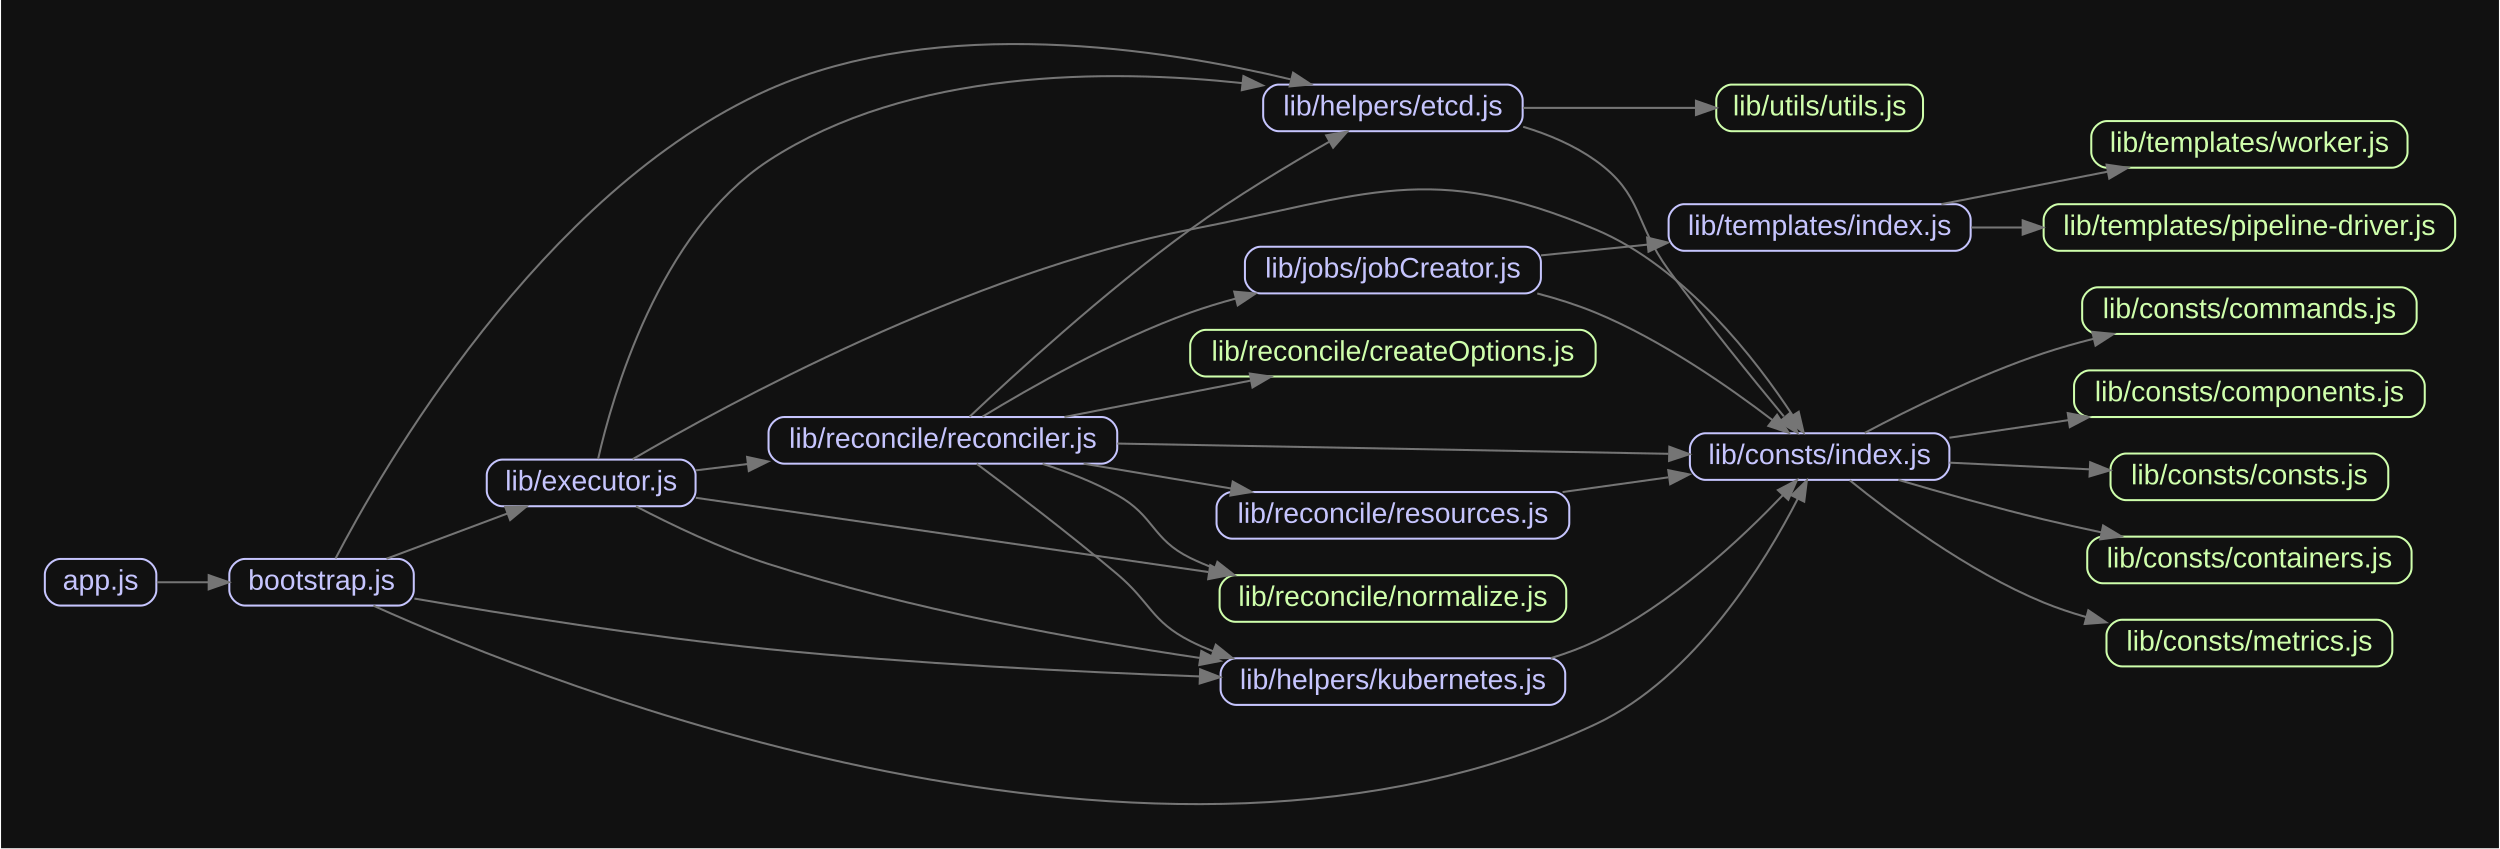
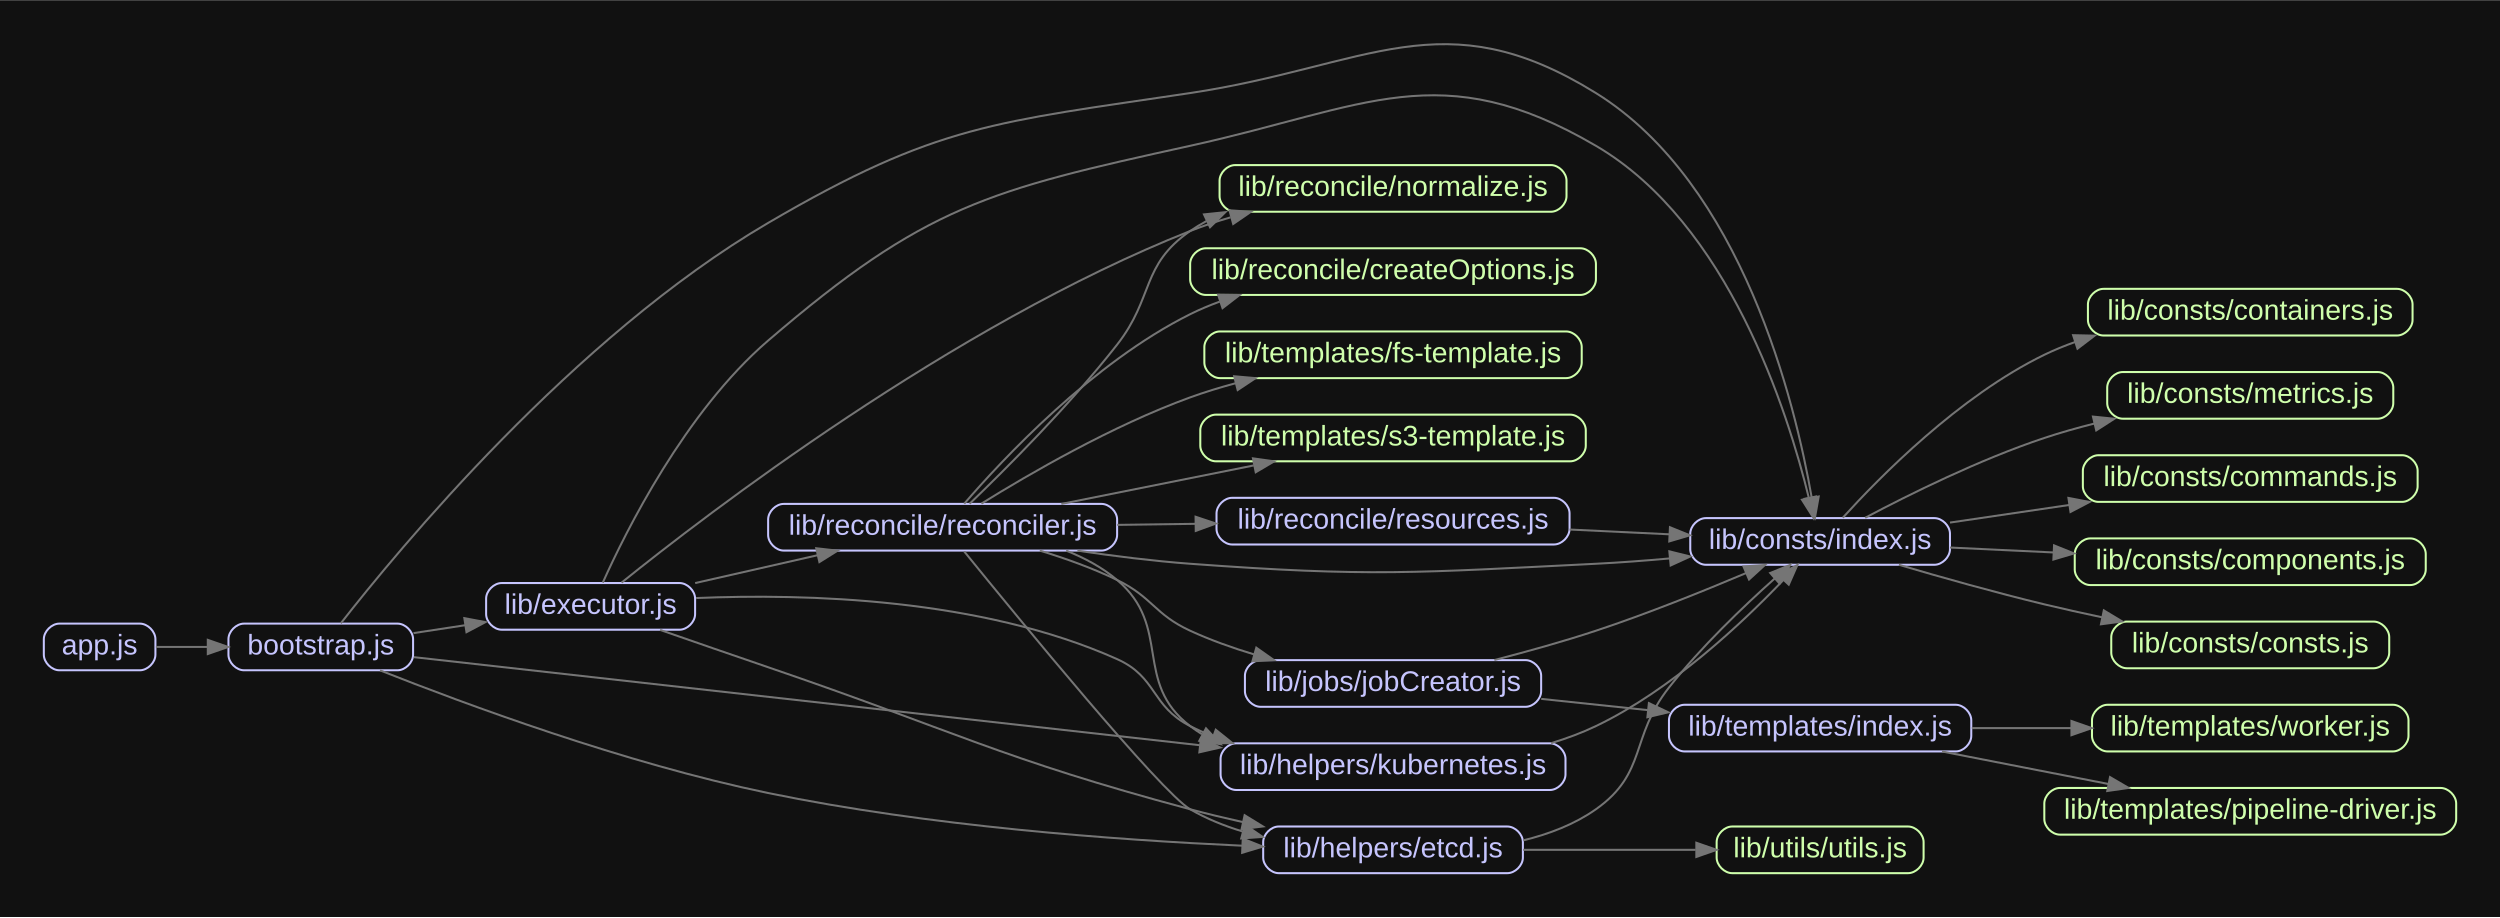
- <svg xmlns="http://www.w3.org/2000/svg" width="1232pt" height="418pt" viewBox="0.00 0.00 1232.20 418.42">
-   <g id="graph0" class="graph" transform="scale(1 1) rotate(0) translate(21.6 396.818)">
-     <polygon fill="#111111" stroke="none" points="-21.6,21.6 -21.6,-396.818 1210.6,-396.818 1210.6,21.6 -21.6,21.6" />
+ <svg xmlns="http://www.w3.org/2000/svg" width="1232pt" height="452pt" viewBox="0.00 0.00 1232.20 451.87">
+   <g id="graph0" class="graph" transform="scale(1 1) rotate(0) translate(21.6 430.266)">
+     <polygon fill="#111111" stroke="none" points="-21.6,21.6 -21.6,-430.266 1210.6,-430.266 1210.6,21.6 -21.6,21.6" />
    <g id="node1" class="node">
-       <path fill="none" stroke="#c6c5fe" d="M47.333,-121.095C47.333,-121.095 7.667,-121.095 7.667,-121.095 3.833,-121.095 0,-117.261 0,-113.428 0,-113.428 0,-105.761 0,-105.761 0,-101.928 3.833,-98.095 7.667,-98.095 7.667,-98.095 47.333,-98.095 47.333,-98.095 51.167,-98.095 55,-101.928 55,-105.761 55,-105.761 55,-113.428 55,-113.428 55,-117.261 51.167,-121.095 47.333,-121.095" />
-       <text text-anchor="middle" x="27.5" y="-105.895" font-family="Arial" font-size="14.00" fill="#c6c5fe">app.js</text>
+       <path fill="none" stroke="#c6c5fe" d="M47.333,-123C47.333,-123 7.667,-123 7.667,-123 3.833,-123 0,-119.167 0,-115.333 0,-115.333 0,-107.667 0,-107.667 0,-103.833 3.833,-100 7.667,-100 7.667,-100 47.333,-100 47.333,-100 51.167,-100 55,-103.833 55,-107.667 55,-107.667 55,-115.333 55,-115.333 55,-119.167 51.167,-123 47.333,-123" />
+       <text text-anchor="middle" x="27.5" y="-107.8" font-family="Arial" font-size="14.00" fill="#c6c5fe">app.js</text>
    </g>
    <g id="node2" class="node">
-       <path fill="none" stroke="#c6c5fe" d="M174.333,-121.095C174.333,-121.095 98.667,-121.095 98.667,-121.095 94.833,-121.095 91,-117.261 91,-113.428 91,-113.428 91,-105.761 91,-105.761 91,-101.928 94.833,-98.095 98.667,-98.095 98.667,-98.095 174.333,-98.095 174.333,-98.095 178.167,-98.095 182,-101.928 182,-105.761 182,-105.761 182,-113.428 182,-113.428 182,-117.261 178.167,-121.095 174.333,-121.095" />
-       <text text-anchor="middle" x="136.5" y="-105.895" font-family="Arial" font-size="14.00" fill="#c6c5fe">bootstrap.js</text>
+       <path fill="none" stroke="#c6c5fe" d="M174.333,-123C174.333,-123 98.667,-123 98.667,-123 94.833,-123 91,-119.167 91,-115.333 91,-115.333 91,-107.667 91,-107.667 91,-103.833 94.833,-100 98.667,-100 98.667,-100 174.333,-100 174.333,-100 178.167,-100 182,-103.833 182,-107.667 182,-107.667 182,-115.333 182,-115.333 182,-119.167 178.167,-123 174.333,-123" />
+       <text text-anchor="middle" x="136.5" y="-107.8" font-family="Arial" font-size="14.00" fill="#c6c5fe">bootstrap.js</text>
    </g>
    <g id="edge1" class="edge">
-       <path fill="none" stroke="#757575" d="M55.225,-109.595C63.05,-109.595 71.905,-109.595 80.805,-109.595" />
-       <polygon fill="#757575" stroke="#757575" points="80.819,-113.095 90.819,-109.595 80.819,-106.095 80.819,-113.095" />
+       <path fill="none" stroke="#757575" d="M55.225,-111.5C63.05,-111.5 71.905,-111.5 80.805,-111.5" />
+       <polygon fill="#757575" stroke="#757575" points="80.819,-115 90.819,-111.5 80.819,-108 80.819,-115" />
    </g>
    <g id="node3" class="node">
-       <path fill="none" stroke="#c6c5fe" d="M931.833,-183.095C931.833,-183.095 819.167,-183.095 819.167,-183.095 815.333,-183.095 811.5,-179.261 811.5,-175.428 811.5,-175.428 811.5,-167.761 811.5,-167.761 811.5,-163.928 815.333,-160.095 819.167,-160.095 819.167,-160.095 931.833,-160.095 931.833,-160.095 935.667,-160.095 939.5,-163.928 939.5,-167.761 939.5,-167.761 939.5,-175.428 939.5,-175.428 939.5,-179.261 935.667,-183.095 931.833,-183.095" />
-       <text text-anchor="middle" x="875.5" y="-167.895" font-family="Arial" font-size="14.00" fill="#c6c5fe">lib/consts/index.js</text>
+       <path fill="none" stroke="#c6c5fe" d="M931.833,-175C931.833,-175 819.167,-175 819.167,-175 815.333,-175 811.5,-171.167 811.5,-167.333 811.5,-167.333 811.5,-159.667 811.5,-159.667 811.5,-155.833 815.333,-152 819.167,-152 819.167,-152 931.833,-152 931.833,-152 935.667,-152 939.5,-155.833 939.5,-159.667 939.5,-159.667 939.5,-167.333 939.5,-167.333 939.5,-171.167 935.667,-175 931.833,-175" />
+       <text text-anchor="middle" x="875.5" y="-159.8" font-family="Arial" font-size="14.00" fill="#c6c5fe">lib/consts/index.js</text>
    </g>
    <g id="edge2" class="edge">
-       <path fill="none" stroke="#757575" d="M162.063,-98.039C249.223,-58.799 549.95,61.423 765,-39.595 814.123,-62.67 848.805,-119.803 864.708,-150.798" />
-       <polygon fill="#757575" stroke="#757575" points="861.627,-152.463 869.206,-159.866 867.898,-149.352 861.627,-152.463" />
+       <path fill="none" stroke="#757575" d="M146.386,-123.153C173.79,-158.296 260.962,-264.268 357,-320.5 440.467,-369.371 469.354,-370.118 565,-384.5 652.901,-397.717 689.471,-431.369 765,-384.5 837.25,-339.666 863.299,-231.408 871.349,-185.101" />
+       <polygon fill="#757575" stroke="#757575" points="874.805,-185.654 872.953,-175.222 867.896,-184.532 874.805,-185.654" />
    </g>
    <g id="node4" class="node">
-       <path fill="none" stroke="#c6c5fe" d="M313.333,-170.095C313.333,-170.095 225.667,-170.095 225.667,-170.095 221.833,-170.095 218,-166.261 218,-162.428 218,-162.428 218,-154.761 218,-154.761 218,-150.928 221.833,-147.095 225.667,-147.095 225.667,-147.095 313.333,-147.095 313.333,-147.095 317.167,-147.095 321,-150.928 321,-154.761 321,-154.761 321,-162.428 321,-162.428 321,-166.261 317.167,-170.095 313.333,-170.095" />
-       <text text-anchor="middle" x="269.5" y="-154.895" font-family="Arial" font-size="14.00" fill="#c6c5fe">lib/executor.js</text>
+       <path fill="none" stroke="#c6c5fe" d="M313.333,-143C313.333,-143 225.667,-143 225.667,-143 221.833,-143 218,-139.167 218,-135.333 218,-135.333 218,-127.667 218,-127.667 218,-123.833 221.833,-120 225.667,-120 225.667,-120 313.333,-120 313.333,-120 317.167,-120 321,-123.833 321,-127.667 321,-127.667 321,-135.333 321,-135.333 321,-139.167 317.167,-143 313.333,-143" />
+       <text text-anchor="middle" x="269.5" y="-127.8" font-family="Arial" font-size="14.00" fill="#c6c5fe">lib/executor.js</text>
    </g>
    <g id="edge3" class="edge">
-       <path fill="none" stroke="#757575" d="M168.545,-121.207C186.409,-127.889 209.054,-136.359 228.271,-143.547" />
-       <polygon fill="#757575" stroke="#757575" points="227.085,-146.841 237.678,-147.066 229.538,-140.284 227.085,-146.841" />
+       <path fill="none" stroke="#757575" d="M182.216,-118.327C190.421,-119.579 199.11,-120.906 207.692,-122.216" />
+       <polygon fill="#757575" stroke="#757575" points="207.267,-125.692 217.681,-123.741 208.323,-118.772 207.267,-125.692" />
    </g>
    <g id="node5" class="node">
-       <path fill="none" stroke="#c6c5fe" d="M721.333,-355.095C721.333,-355.095 608.667,-355.095 608.667,-355.095 604.833,-355.095 601,-351.261 601,-347.428 601,-347.428 601,-339.761 601,-339.761 601,-335.928 604.833,-332.095 608.667,-332.095 608.667,-332.095 721.333,-332.095 721.333,-332.095 725.167,-332.095 729,-335.928 729,-339.761 729,-339.761 729,-347.428 729,-347.428 729,-351.261 725.167,-355.095 721.333,-355.095" />
-       <text text-anchor="middle" x="665" y="-339.895" font-family="Arial" font-size="14.00" fill="#c6c5fe">lib/helpers/etcd.js</text>
+       <path fill="none" stroke="#c6c5fe" d="M721.333,-23C721.333,-23 608.667,-23 608.667,-23 604.833,-23 601,-19.167 601,-15.333 601,-15.333 601,-7.667 601,-7.667 601,-3.833 604.833,-0 608.667,-0 608.667,-0 721.333,-0 721.333,-0 725.167,-0 729,-3.833 729,-7.667 729,-7.667 729,-15.333 729,-15.333 729,-19.167 725.167,-23 721.333,-23" />
+       <text text-anchor="middle" x="665" y="-7.8" font-family="Arial" font-size="14.00" fill="#c6c5fe">lib/helpers/etcd.js</text>
    </g>
    <g id="edge4" class="edge">
-       <path fill="none" stroke="#757575" d="M143.381,-121.308C164.934,-162.733 244.26,-302.507 357,-352.595 441.241,-390.021 551.706,-372.795 614.562,-357.663" />
-       <polygon fill="#757575" stroke="#757575" points="615.744,-360.975 624.604,-355.165 614.055,-354.182 615.744,-360.975" />
+       <path fill="none" stroke="#757575" d="M165.702,-99.96C206.952,-83.613 286.503,-54.081 357,-39.5 435.814,-23.199 527.967,-16.387 590.593,-13.541" />
+       <polygon fill="#757575" stroke="#757575" points="590.931,-17.03 600.771,-13.102 590.629,-10.037 590.931,-17.03" />
    </g>
    <g id="node6" class="node">
-       <path fill="none" stroke="#c6c5fe" d="M742.333,-72.095C742.333,-72.095 587.667,-72.095 587.667,-72.095 583.833,-72.095 580,-68.261 580,-64.428 580,-64.428 580,-56.761 580,-56.761 580,-52.928 583.833,-49.095 587.667,-49.095 587.667,-49.095 742.333,-49.095 742.333,-49.095 746.167,-49.095 750,-52.928 750,-56.761 750,-56.761 750,-64.428 750,-64.428 750,-68.261 746.167,-72.095 742.333,-72.095" />
-       <text text-anchor="middle" x="665" y="-56.895" font-family="Arial" font-size="14.00" fill="#c6c5fe">lib/helpers/kubernetes.js</text>
+       <path fill="none" stroke="#c6c5fe" d="M742.333,-64C742.333,-64 587.667,-64 587.667,-64 583.833,-64 580,-60.167 580,-56.333 580,-56.333 580,-48.667 580,-48.667 580,-44.833 583.833,-41 587.667,-41 587.667,-41 742.333,-41 742.333,-41 746.167,-41 750,-44.833 750,-48.667 750,-48.667 750,-56.333 750,-56.333 750,-60.167 746.167,-64 742.333,-64" />
+       <text text-anchor="middle" x="665" y="-48.8" font-family="Arial" font-size="14.00" fill="#c6c5fe">lib/helpers/kubernetes.js</text>
    </g>
    <g id="edge5" class="edge">
-       <path fill="none" stroke="#757575" d="M182.32,-101.551C226.568,-93.92 296.23,-82.732 357,-76.595 428.029,-69.422 508.646,-65.376 569.441,-63.149" />
-       <polygon fill="#757575" stroke="#757575" points="569.918,-66.634 579.787,-62.78 569.669,-59.638 569.918,-66.634" />
+       <path fill="none" stroke="#757575" d="M182.389,-106.47C267.842,-96.894 455.529,-75.861 569.73,-63.064" />
+       <polygon fill="#757575" stroke="#757575" points="570.317,-66.52 579.865,-61.928 569.537,-59.564 570.317,-66.52" />
    </g>
    <g id="node7" class="node">
-       <path fill="none" stroke="#cfffac" d="M1162.33,-255.095C1162.33,-255.095 1012.67,-255.095 1012.67,-255.095 1008.83,-255.095 1005,-251.261 1005,-247.428 1005,-247.428 1005,-239.761 1005,-239.761 1005,-235.928 1008.83,-232.095 1012.67,-232.095 1012.67,-232.095 1162.33,-232.095 1162.33,-232.095 1166.17,-232.095 1170,-235.928 1170,-239.761 1170,-239.761 1170,-247.428 1170,-247.428 1170,-251.261 1166.17,-255.095 1162.33,-255.095" />
-       <text text-anchor="middle" x="1087.5" y="-239.895" font-family="Arial" font-size="14.00" fill="#cfffac">lib/consts/commands.js</text>
+       <path fill="none" stroke="#cfffac" d="M1162.33,-206C1162.33,-206 1012.67,-206 1012.67,-206 1008.83,-206 1005,-202.167 1005,-198.333 1005,-198.333 1005,-190.667 1005,-190.667 1005,-186.833 1008.83,-183 1012.67,-183 1012.67,-183 1162.33,-183 1162.33,-183 1166.17,-183 1170,-186.833 1170,-190.667 1170,-190.667 1170,-198.333 1170,-198.333 1170,-202.167 1166.17,-206 1162.33,-206" />
+       <text text-anchor="middle" x="1087.5" y="-190.8" font-family="Arial" font-size="14.00" fill="#cfffac">lib/consts/commands.js</text>
    </g>
    <g id="edge6" class="edge">
-       <path fill="none" stroke="#757575" d="M897.714,-183.266C919.346,-194.734 954.159,-212.01 986,-222.595 993.902,-225.222 1002.27,-227.589 1010.66,-229.705" />
-       <polygon fill="#757575" stroke="#757575" points="1009.97,-233.137 1020.51,-232.072 1011.6,-226.331 1009.97,-233.137" />
+       <path fill="none" stroke="#757575" d="M939.507,-172.801C958.007,-175.532 978.59,-178.57 998.354,-181.488" />
+       <polygon fill="#757575" stroke="#757575" points="997.883,-184.956 1008.29,-182.954 998.906,-178.031 997.883,-184.956" />
    </g>
    <g id="node8" class="node">
-       <path fill="none" stroke="#cfffac" d="M1166.33,-214.095C1166.33,-214.095 1008.67,-214.095 1008.67,-214.095 1004.83,-214.095 1001,-210.261 1001,-206.428 1001,-206.428 1001,-198.761 1001,-198.761 1001,-194.928 1004.83,-191.095 1008.67,-191.095 1008.67,-191.095 1166.33,-191.095 1166.33,-191.095 1170.17,-191.095 1174,-194.928 1174,-198.761 1174,-198.761 1174,-206.428 1174,-206.428 1174,-210.261 1170.17,-214.095 1166.33,-214.095" />
-       <text text-anchor="middle" x="1087.5" y="-198.895" font-family="Arial" font-size="14.00" fill="#cfffac">lib/consts/components.js</text>
+       <path fill="none" stroke="#cfffac" d="M1166.33,-165C1166.33,-165 1008.67,-165 1008.67,-165 1004.83,-165 1001,-161.167 1001,-157.333 1001,-157.333 1001,-149.667 1001,-149.667 1001,-145.833 1004.83,-142 1008.67,-142 1008.67,-142 1166.33,-142 1166.33,-142 1170.17,-142 1174,-145.833 1174,-149.667 1174,-149.667 1174,-157.333 1174,-157.333 1174,-161.167 1170.17,-165 1166.33,-165" />
+       <text text-anchor="middle" x="1087.5" y="-149.8" font-family="Arial" font-size="14.00" fill="#cfffac">lib/consts/components.js</text>
    </g>
    <g id="edge7" class="edge">
-       <path fill="none" stroke="#757575" d="M939.507,-180.896C958.007,-183.627 978.59,-186.665 998.354,-189.583" />
-       <polygon fill="#757575" stroke="#757575" points="997.883,-193.051 1008.29,-191.049 998.906,-186.126 997.883,-193.051" />
+       <path fill="none" stroke="#757575" d="M939.507,-160.5C955.565,-159.735 973.192,-158.896 990.49,-158.072" />
+       <polygon fill="#757575" stroke="#757575" points="990.801,-161.561 1000.62,-157.589 990.468,-154.569 990.801,-161.561" />
    </g>
    <g id="node9" class="node">
-       <path fill="none" stroke="#cfffac" d="M1148.33,-173.095C1148.33,-173.095 1026.67,-173.095 1026.67,-173.095 1022.83,-173.095 1019,-169.261 1019,-165.428 1019,-165.428 1019,-157.761 1019,-157.761 1019,-153.928 1022.83,-150.095 1026.67,-150.095 1026.67,-150.095 1148.33,-150.095 1148.33,-150.095 1152.17,-150.095 1156,-153.928 1156,-157.761 1156,-157.761 1156,-165.428 1156,-165.428 1156,-169.261 1152.17,-173.095 1148.33,-173.095" />
-       <text text-anchor="middle" x="1087.5" y="-157.895" font-family="Arial" font-size="14.00" fill="#cfffac">lib/consts/consts.js</text>
+       <path fill="none" stroke="#cfffac" d="M1148.33,-124C1148.33,-124 1026.67,-124 1026.67,-124 1022.83,-124 1019,-120.167 1019,-116.333 1019,-116.333 1019,-108.667 1019,-108.667 1019,-104.833 1022.83,-101 1026.67,-101 1026.67,-101 1148.33,-101 1148.33,-101 1152.17,-101 1156,-104.833 1156,-108.667 1156,-108.667 1156,-116.333 1156,-116.333 1156,-120.167 1152.17,-124 1148.33,-124" />
+       <text text-anchor="middle" x="1087.5" y="-108.8" font-family="Arial" font-size="14.00" fill="#cfffac">lib/consts/consts.js</text>
    </g>
    <g id="edge8" class="edge">
-       <path fill="none" stroke="#757575" d="M939.507,-168.594C961.292,-167.557 985.964,-166.382 1008.79,-165.295" />
-       <polygon fill="#757575" stroke="#757575" points="1008.96,-168.791 1018.78,-164.819 1008.63,-161.799 1008.96,-168.791" />
+       <path fill="none" stroke="#757575" d="M914.312,-151.995C935.319,-145.805 961.989,-138.278 986,-132.5 995.179,-130.291 1004.87,-128.139 1014.47,-126.114" />
+       <polygon fill="#757575" stroke="#757575" points="1015.33,-129.51 1024.41,-124.054 1013.91,-122.656 1015.33,-129.51" />
    </g>
    <g id="node10" class="node">
-       <path fill="none" stroke="#cfffac" d="M1159.83,-132.095C1159.83,-132.095 1015.17,-132.095 1015.17,-132.095 1011.33,-132.095 1007.5,-128.261 1007.5,-124.428 1007.5,-124.428 1007.5,-116.761 1007.5,-116.761 1007.5,-112.928 1011.33,-109.095 1015.17,-109.095 1015.17,-109.095 1159.83,-109.095 1159.83,-109.095 1163.67,-109.095 1167.5,-112.928 1167.5,-116.761 1167.5,-116.761 1167.5,-124.428 1167.5,-124.428 1167.5,-128.261 1163.67,-132.095 1159.83,-132.095" />
-       <text text-anchor="middle" x="1087.5" y="-116.895" font-family="Arial" font-size="14.00" fill="#cfffac">lib/consts/containers.js</text>
+       <path fill="none" stroke="#cfffac" d="M1159.83,-288C1159.83,-288 1015.17,-288 1015.17,-288 1011.33,-288 1007.5,-284.167 1007.5,-280.333 1007.5,-280.333 1007.5,-272.667 1007.5,-272.667 1007.5,-268.833 1011.33,-265 1015.17,-265 1015.17,-265 1159.83,-265 1159.83,-265 1163.67,-265 1167.5,-268.833 1167.5,-272.667 1167.5,-272.667 1167.5,-280.333 1167.5,-280.333 1167.5,-284.167 1163.67,-288 1159.83,-288" />
+       <text text-anchor="middle" x="1087.5" y="-272.8" font-family="Arial" font-size="14.00" fill="#cfffac">lib/consts/containers.js</text>
    </g>
    <g id="edge9" class="edge">
-       <path fill="none" stroke="#757575" d="M914.312,-160.089C935.319,-153.9 961.989,-146.373 986,-140.595 995.179,-138.386 1004.87,-136.233 1014.47,-134.209" />
-       <polygon fill="#757575" stroke="#757575" points="1015.33,-137.605 1024.41,-132.148 1013.91,-130.751 1015.33,-137.605" />
+       <path fill="none" stroke="#757575" d="M886.687,-175.206C904.642,-195.044 944.016,-235.096 986,-255.5 990.86,-257.862 995.977,-259.959 1001.22,-261.82" />
+       <polygon fill="#757575" stroke="#757575" points="1000.19,-265.163 1010.78,-264.923 1002.35,-258.506 1000.19,-265.163" />
    </g>
    <g id="node11" class="node">
-       <path fill="none" stroke="#cfffac" d="M1150.33,-91.095C1150.33,-91.095 1024.67,-91.095 1024.67,-91.095 1020.83,-91.095 1017,-87.261 1017,-83.428 1017,-83.428 1017,-75.761 1017,-75.761 1017,-71.928 1020.83,-68.095 1024.67,-68.095 1024.67,-68.095 1150.33,-68.095 1150.33,-68.095 1154.17,-68.095 1158,-71.928 1158,-75.761 1158,-75.761 1158,-83.428 1158,-83.428 1158,-87.261 1154.17,-91.095 1150.33,-91.095" />
-       <text text-anchor="middle" x="1087.5" y="-75.895" font-family="Arial" font-size="14.00" fill="#cfffac">lib/consts/metrics.js</text>
+       <path fill="none" stroke="#cfffac" d="M1150.33,-247C1150.33,-247 1024.67,-247 1024.67,-247 1020.83,-247 1017,-243.167 1017,-239.333 1017,-239.333 1017,-231.667 1017,-231.667 1017,-227.833 1020.83,-224 1024.67,-224 1024.67,-224 1150.33,-224 1150.33,-224 1154.17,-224 1158,-227.833 1158,-231.667 1158,-231.667 1158,-239.333 1158,-239.333 1158,-243.167 1154.17,-247 1150.33,-247" />
+       <text text-anchor="middle" x="1087.5" y="-231.8" font-family="Arial" font-size="14.00" fill="#cfffac">lib/consts/metrics.js</text>
    </g>
    <g id="edge10" class="edge">
-       <path fill="none" stroke="#757575" d="M890.366,-159.894C910.227,-143.765 948.528,-114.956 986,-99.595 992.677,-96.858 999.761,-94.486 1006.96,-92.432" />
-       <polygon fill="#757575" stroke="#757575" points="1008.04,-95.767 1016.81,-89.825 1006.24,-89 1008.04,-95.767" />
+       <path fill="none" stroke="#757575" d="M897.714,-175.171C919.346,-186.64 954.159,-203.915 986,-214.5 993.902,-217.127 1002.27,-219.494 1010.66,-221.61" />
+       <polygon fill="#757575" stroke="#757575" points="1009.97,-225.042 1020.51,-223.978 1011.6,-218.236 1009.97,-225.042" />
    </g>
    <g id="edge11" class="edge">
-       <path fill="none" stroke="#757575" d="M289.921,-170.276C335.767,-197.063 455.135,-262.248 565,-283.595 652.257,-300.549 683.071,-318.074 765,-283.595 809.169,-265.007 844.416,-218.938 862.094,-192.03" />
-       <polygon fill="#757575" stroke="#757575" points="865.179,-193.703 867.6,-183.388 859.275,-189.941 865.179,-193.703" />
+       <path fill="none" stroke="#757575" d="M275.506,-143.211C286.709,-168.2 316.07,-227.333 357,-262.5 434.226,-328.852 465.555,-336.658 565,-358.5 651.819,-377.569 688.287,-403.403 765,-358.5 830.349,-320.249 859.68,-227.109 869.945,-184.909" />
+       <polygon fill="#757575" stroke="#757575" points="873.366,-185.647 872.203,-175.116 866.545,-184.074 873.366,-185.647" />
    </g>
    <g id="edge12" class="edge">
-       <path fill="none" stroke="#757575" d="M272.907,-170.371C279.817,-200.812 302.799,-282.199 357,-317.595 426.435,-362.94 524.37,-362.897 590.816,-355.81" />
-       <polygon fill="#757575" stroke="#757575" points="591.255,-359.283 600.792,-354.669 590.459,-352.329 591.255,-359.283" />
+       <path fill="none" stroke="#757575" d="M303.747,-119.889C319.822,-114.296 339.402,-107.513 357,-101.5 449.3,-69.964 470.789,-56.763 565,-31.5 573.368,-29.256 582.193,-27.134 590.987,-25.169" />
+       <polygon fill="#757575" stroke="#757575" points="591.849,-28.564 600.878,-23.02 590.362,-21.723 591.849,-28.564" />
    </g>
    <g id="edge13" class="edge">
-       <path fill="none" stroke="#757575" d="M291.593,-147.05C308.754,-138.101 333.837,-126.013 357,-118.595 426.729,-96.264 508.28,-81.357 569.798,-72.253" />
-       <polygon fill="#757575" stroke="#757575" points="570.488,-75.689 579.88,-70.786 569.481,-68.762 570.488,-75.689" />
+       <path fill="none" stroke="#757575" d="M321.493,-135.598C375.45,-137.876 461.902,-135.552 529,-105.5 548.809,-96.628 545.655,-82.342 565,-72.5 568.59,-70.674 572.332,-69.014 576.171,-67.506" />
+       <polygon fill="#757575" stroke="#757575" points="577.626,-70.704 585.88,-64.061 575.285,-64.106 577.626,-70.704" />
    </g>
    <g id="node12" class="node">
-       <path fill="none" stroke="#cfffac" d="M742.833,-113.095C742.833,-113.095 587.167,-113.095 587.167,-113.095 583.333,-113.095 579.5,-109.261 579.5,-105.428 579.5,-105.428 579.5,-97.761 579.5,-97.761 579.5,-93.928 583.333,-90.095 587.167,-90.095 587.167,-90.095 742.833,-90.095 742.833,-90.095 746.667,-90.095 750.5,-93.928 750.5,-97.761 750.5,-97.761 750.5,-105.428 750.5,-105.428 750.5,-109.261 746.667,-113.095 742.833,-113.095" />
-       <text text-anchor="middle" x="665" y="-97.895" font-family="Arial" font-size="14.00" fill="#cfffac">lib/reconcile/normalize.js</text>
+       <path fill="none" stroke="#cfffac" d="M742.833,-349C742.833,-349 587.167,-349 587.167,-349 583.333,-349 579.5,-345.167 579.5,-341.333 579.5,-341.333 579.5,-333.667 579.5,-333.667 579.5,-329.833 583.333,-326 587.167,-326 587.167,-326 742.833,-326 742.833,-326 746.667,-326 750.5,-329.833 750.5,-333.667 750.5,-333.667 750.5,-341.333 750.5,-341.333 750.5,-345.167 746.667,-349 742.833,-349" />
+       <text text-anchor="middle" x="665" y="-333.8" font-family="Arial" font-size="14.00" fill="#cfffac">lib/reconcile/normalize.js</text>
    </g>
    <g id="edge14" class="edge">
-       <path fill="none" stroke="#757575" d="M321.138,-151.26C384.906,-142.023 495.587,-125.99 573.926,-114.642" />
-       <polygon fill="#757575" stroke="#757575" points="574.88,-118.041 584.275,-113.143 573.876,-111.113 574.88,-118.041" />
+       <path fill="none" stroke="#757575" d="M284.77,-143.222C325.625,-176.143 447.661,-270.063 565,-316.5 571.366,-319.019 578.089,-321.259 584.911,-323.244" />
+       <polygon fill="#757575" stroke="#757575" points="584.379,-326.727 594.947,-325.975 586.217,-319.972 584.379,-326.727" />
    </g>
    <g id="node13" class="node">
-       <path fill="none" stroke="#c6c5fe" d="M521.333,-191.095C521.333,-191.095 364.667,-191.095 364.667,-191.095 360.833,-191.095 357,-187.261 357,-183.428 357,-183.428 357,-175.761 357,-175.761 357,-171.928 360.833,-168.095 364.667,-168.095 364.667,-168.095 521.333,-168.095 521.333,-168.095 525.167,-168.095 529,-171.928 529,-175.761 529,-175.761 529,-183.428 529,-183.428 529,-187.261 525.167,-191.095 521.333,-191.095" />
-       <text text-anchor="middle" x="443" y="-175.895" font-family="Arial" font-size="14.00" fill="#c6c5fe">lib/reconcile/reconciler.js</text>
+       <path fill="none" stroke="#c6c5fe" d="M521.333,-182C521.333,-182 364.667,-182 364.667,-182 360.833,-182 357,-178.167 357,-174.333 357,-174.333 357,-166.667 357,-166.667 357,-162.833 360.833,-159 364.667,-159 364.667,-159 521.333,-159 521.333,-159 525.167,-159 529,-162.833 529,-166.667 529,-166.667 529,-174.333 529,-174.333 529,-178.167 525.167,-182 521.333,-182" />
+       <text text-anchor="middle" x="443" y="-166.8" font-family="Arial" font-size="14.00" fill="#c6c5fe">lib/reconcile/reconciler.js</text>
    </g>
    <g id="edge15" class="edge">
-       <path fill="none" stroke="#757575" d="M321.028,-164.782C329.212,-165.784 337.914,-166.85 346.752,-167.932" />
-       <polygon fill="#757575" stroke="#757575" points="346.417,-171.417 356.768,-169.158 347.268,-164.469 346.417,-171.417" />
+       <path fill="none" stroke="#757575" d="M321.028,-142.99C339.962,-147.296 361.668,-152.232 381.42,-156.724" />
+       <polygon fill="#757575" stroke="#757575" points="380.713,-160.152 391.24,-158.957 382.266,-153.327 380.713,-160.152" />
    </g>
    <g id="edge16" class="edge">
-       <path fill="none" stroke="#757575" d="M729.253,-334.283C741.853,-330.482 754.441,-325.13 765,-317.595 788.479,-300.84 783.982,-286.884 801,-263.595 819.657,-238.061 842.603,-209.794 857.843,-191.42" />
-       <polygon fill="#757575" stroke="#757575" points="860.939,-193.172 864.653,-183.25 855.562,-188.691 860.939,-193.172" />
+       <path fill="none" stroke="#757575" d="M729.153,-16.166C741.829,-19.252 754.472,-24.066 765,-31.5 790.403,-49.439 781.736,-67.087 801,-91.5 816.736,-111.442 837.671,-131.446 853.172,-145.29" />
+       <polygon fill="#757575" stroke="#757575" points="850.906,-147.959 860.727,-151.935 855.529,-142.703 850.906,-147.959" />
    </g>
    <g id="node14" class="node">
-       <path fill="none" stroke="#cfffac" d="M918.833,-355.095C918.833,-355.095 832.167,-355.095 832.167,-355.095 828.333,-355.095 824.5,-351.261 824.5,-347.428 824.5,-347.428 824.5,-339.761 824.5,-339.761 824.5,-335.928 828.333,-332.095 832.167,-332.095 832.167,-332.095 918.833,-332.095 918.833,-332.095 922.667,-332.095 926.5,-335.928 926.5,-339.761 926.5,-339.761 926.5,-347.428 926.5,-347.428 926.5,-351.261 922.667,-355.095 918.833,-355.095" />
-       <text text-anchor="middle" x="875.5" y="-339.895" font-family="Arial" font-size="14.00" fill="#cfffac">lib/utils/utils.js</text>
+       <path fill="none" stroke="#cfffac" d="M918.833,-23C918.833,-23 832.167,-23 832.167,-23 828.333,-23 824.5,-19.167 824.5,-15.333 824.5,-15.333 824.5,-7.667 824.5,-7.667 824.5,-3.833 828.333,-0 832.167,-0 832.167,-0 918.833,-0 918.833,-0 922.667,-0 926.5,-3.833 926.5,-7.667 926.5,-7.667 926.5,-15.333 926.5,-15.333 926.5,-19.167 922.667,-23 918.833,-23" />
+       <text text-anchor="middle" x="875.5" y="-7.8" font-family="Arial" font-size="14.00" fill="#cfffac">lib/utils/utils.js</text>
    </g>
    <g id="edge17" class="edge">
-       <path fill="none" stroke="#757575" d="M729.123,-343.595C756.105,-343.595 787.464,-343.595 814.135,-343.595" />
-       <polygon fill="#757575" stroke="#757575" points="814.488,-347.095 824.488,-343.595 814.488,-340.095 814.488,-347.095" />
+       <path fill="none" stroke="#757575" d="M729.123,-11.5C756.105,-11.5 787.464,-11.5 814.135,-11.5" />
+       <polygon fill="#757575" stroke="#757575" points="814.488,-15 824.488,-11.5 814.488,-8 814.488,-15" />
    </g>
    <g id="edge18" class="edge">
-       <path fill="none" stroke="#757575" d="M742.914,-72.173C750.549,-74.488 758.041,-77.264 765,-80.595 802.169,-98.383 837.363,-131.592 857.393,-152.596" />
-       <polygon fill="#757575" stroke="#757575" points="854.915,-155.071 864.299,-159.99 860.031,-150.293 854.915,-155.071" />
+       <path fill="none" stroke="#757575" d="M742.914,-64.078C750.549,-66.393 758.041,-69.169 765,-72.5 802.169,-90.288 837.363,-123.497 857.393,-144.501" />
+       <polygon fill="#757575" stroke="#757575" points="854.915,-146.976 864.299,-151.895 860.031,-142.198 854.915,-146.976" />
    </g>
    <g id="edge21" class="edge">
-       <path fill="none" stroke="#757575" d="M529.053,-178.014C608.39,-176.54 725.527,-174.363 800.931,-172.962" />
-       <polygon fill="#757575" stroke="#757575" points="801.352,-176.455 811.285,-172.77 801.222,-169.456 801.352,-176.455" />
+       <path fill="none" stroke="#757575" d="M509.426,-158.965C527.381,-156.292 546.891,-153.84 565,-152.5 653.647,-145.943 676.222,-148.052 765,-152.5 776.777,-153.09 789.24,-154.035 801.374,-155.129" />
+       <polygon fill="#757575" stroke="#757575" points="801.183,-158.627 811.467,-156.079 801.839,-151.658 801.183,-158.627" />
    </g>
    <g id="edge22" class="edge">
-       <path fill="none" stroke="#757575" d="M456.153,-191.239C477.348,-211.266 522.842,-253.023 565,-283.595 587.051,-299.586 613.503,-315.463 633.515,-326.864" />
-       <polygon fill="#757575" stroke="#757575" points="632.065,-330.064 642.495,-331.926 635.503,-323.967 632.065,-330.064" />
+       <path fill="none" stroke="#757575" d="M453.65,-158.555C479.728,-126.399 550.62,-39.867 565,-31.5 572.958,-26.87 581.817,-23.298 590.871,-20.544" />
+       <polygon fill="#757575" stroke="#757575" points="592.006,-23.863 600.74,-17.867 590.173,-17.108 592.006,-23.863" />
    </g>
    <g id="edge23" class="edge">
-       <path fill="none" stroke="#757575" d="M459.656,-168.043C476.942,-155.15 505.444,-133.48 529,-113.595 545.586,-99.594 545.655,-90.437 565,-80.595 568.59,-78.769 572.332,-77.109 576.171,-75.601" />
-       <polygon fill="#757575" stroke="#757575" points="577.626,-78.798 585.88,-72.156 575.285,-72.201 577.626,-78.798" />
+       <path fill="none" stroke="#757575" d="M503.872,-158.981C512.942,-155.389 521.694,-150.678 529,-144.5 556.318,-121.397 536.589,-94.244 565,-72.5 566.867,-71.071 568.81,-69.737 570.815,-68.492" />
+       <polygon fill="#757575" stroke="#757575" points="572.812,-71.393 579.971,-63.583 569.504,-65.224 572.812,-71.393" />
    </g>
    <g id="edge26" class="edge">
-       <path fill="none" stroke="#757575" d="M492.172,-167.995C504.589,-164.022 517.644,-158.935 529,-152.595 547.436,-142.301 546.035,-130.876 565,-121.595 568.854,-119.709 572.875,-118.001 576.997,-116.453" />
-       <polygon fill="#757575" stroke="#757575" points="578.427,-119.664 586.766,-113.128 576.171,-113.037 578.427,-119.664" />
+       <path fill="none" stroke="#757575" d="M456.298,-182.084C473.538,-198.631 505.421,-230.374 529,-260.5 547.236,-283.8 540.651,-299.69 565,-316.5 567.591,-318.289 570.305,-319.93 573.111,-321.436" />
+       <polygon fill="#757575" stroke="#757575" points="571.814,-324.694 582.352,-325.798 574.803,-318.364 571.814,-324.694" />
    </g>
    <g id="node15" class="node">
-       <path fill="none" stroke="#c6c5fe" d="M730.333,-275.095C730.333,-275.095 599.667,-275.095 599.667,-275.095 595.833,-275.095 592,-271.261 592,-267.428 592,-267.428 592,-259.761 592,-259.761 592,-255.928 595.833,-252.095 599.667,-252.095 599.667,-252.095 730.333,-252.095 730.333,-252.095 734.167,-252.095 738,-255.928 738,-259.761 738,-259.761 738,-267.428 738,-267.428 738,-271.261 734.167,-275.095 730.333,-275.095" />
-       <text text-anchor="middle" x="665" y="-259.895" font-family="Arial" font-size="14.00" fill="#c6c5fe">lib/jobs/jobCreator.js</text>
+       <path fill="none" stroke="#c6c5fe" d="M730.333,-105C730.333,-105 599.667,-105 599.667,-105 595.833,-105 592,-101.167 592,-97.333 592,-97.333 592,-89.667 592,-89.667 592,-85.833 595.833,-82 599.667,-82 599.667,-82 730.333,-82 730.333,-82 734.167,-82 738,-85.833 738,-89.667 738,-89.667 738,-97.333 738,-97.333 738,-101.167 734.167,-105 730.333,-105" />
+       <text text-anchor="middle" x="665" y="-89.8" font-family="Arial" font-size="14.00" fill="#c6c5fe">lib/jobs/jobCreator.js</text>
    </g>
    <g id="edge24" class="edge">
-       <path fill="none" stroke="#757575" d="M462.553,-191.295C485.698,-205.402 526.881,-228.916 565,-242.595 572.209,-245.182 579.834,-247.497 587.524,-249.557" />
-       <polygon fill="#757575" stroke="#757575" points="586.719,-252.964 597.272,-252.032 588.441,-246.179 586.719,-252.964" />
+       <path fill="none" stroke="#757575" d="M490.873,-158.998C503.551,-155.131 517.061,-150.295 529,-144.5 546.524,-135.993 547.309,-127.654 565,-119.5 574.885,-114.944 585.707,-111.079 596.452,-107.837" />
+       <polygon fill="#757575" stroke="#757575" points="597.615,-111.144 606.269,-105.031 595.692,-104.414 597.615,-111.144" />
    </g>
    <g id="node17" class="node">
-       <path fill="none" stroke="#cfffac" d="M757.333,-234.095C757.333,-234.095 572.667,-234.095 572.667,-234.095 568.833,-234.095 565,-230.261 565,-226.428 565,-226.428 565,-218.761 565,-218.761 565,-214.928 568.833,-211.095 572.667,-211.095 572.667,-211.095 757.333,-211.095 757.333,-211.095 761.167,-211.095 765,-214.928 765,-218.761 765,-218.761 765,-226.428 765,-226.428 765,-230.261 761.167,-234.095 757.333,-234.095" />
-       <text text-anchor="middle" x="665" y="-218.895" font-family="Arial" font-size="14.00" fill="#cfffac">lib/reconcile/createOptions.js</text>
+       <path fill="none" stroke="#cfffac" d="M757.333,-308C757.333,-308 572.667,-308 572.667,-308 568.833,-308 565,-304.167 565,-300.333 565,-300.333 565,-292.667 565,-292.667 565,-288.833 568.833,-285 572.667,-285 572.667,-285 757.333,-285 757.333,-285 761.167,-285 765,-288.833 765,-292.667 765,-292.667 765,-300.333 765,-300.333 765,-304.167 761.167,-308 757.333,-308" />
+       <text text-anchor="middle" x="665" y="-292.8" font-family="Arial" font-size="14.00" fill="#cfffac">lib/reconcile/createOptions.js</text>
    </g>
    <g id="edge25" class="edge">
-       <path fill="none" stroke="#757575" d="M502.956,-191.118C531.315,-196.661 565.491,-203.341 595.049,-209.118" />
-       <polygon fill="#757575" stroke="#757575" points="594.396,-212.556 604.881,-211.04 595.738,-205.686 594.396,-212.556" />
+       <path fill="none" stroke="#757575" d="M453.646,-182.101C472.574,-204.047 516.944,-251.579 565,-275.5 569.649,-277.814 574.543,-279.874 579.566,-281.707" />
+       <polygon fill="#757575" stroke="#757575" points="578.756,-285.126 589.349,-284.96 580.964,-278.483 578.756,-285.126" />
    </g>
    <g id="node18" class="node">
-       <path fill="none" stroke="#c6c5fe" d="M744.333,-154.095C744.333,-154.095 585.667,-154.095 585.667,-154.095 581.833,-154.095 578,-150.261 578,-146.428 578,-146.428 578,-138.761 578,-138.761 578,-134.928 581.833,-131.095 585.667,-131.095 585.667,-131.095 744.333,-131.095 744.333,-131.095 748.167,-131.095 752,-134.928 752,-138.761 752,-138.761 752,-146.428 752,-146.428 752,-150.261 748.167,-154.095 744.333,-154.095" />
-       <text text-anchor="middle" x="665" y="-138.895" font-family="Arial" font-size="14.00" fill="#c6c5fe">lib/reconcile/resources.js</text>
+       <path fill="none" stroke="#c6c5fe" d="M744.333,-185C744.333,-185 585.667,-185 585.667,-185 581.833,-185 578,-181.167 578,-177.333 578,-177.333 578,-169.667 578,-169.667 578,-165.833 581.833,-162 585.667,-162 585.667,-162 744.333,-162 744.333,-162 748.167,-162 752,-165.833 752,-169.667 752,-169.667 752,-177.333 752,-177.333 752,-181.167 748.167,-185 744.333,-185" />
+       <text text-anchor="middle" x="665" y="-169.8" font-family="Arial" font-size="14.00" fill="#c6c5fe">lib/reconcile/resources.js</text>
    </g>
    <g id="edge27" class="edge">
-       <path fill="none" stroke="#757575" d="M512.403,-168.091C535.47,-164.211 561.4,-159.85 585.203,-155.847" />
-       <polygon fill="#757575" stroke="#757575" points="585.979,-159.266 595.26,-154.156 584.818,-152.363 585.979,-159.266" />
+       <path fill="none" stroke="#757575" d="M529.058,-171.66C541.652,-171.832 554.706,-172.01 567.512,-172.184" />
+       <polygon fill="#757575" stroke="#757575" points="567.669,-175.687 577.716,-172.323 567.765,-168.687 567.669,-175.687" />
+     </g>
+     <g id="node19" class="node">
+       <path fill="none" stroke="#cfffac" d="M750.333,-267C750.333,-267 579.667,-267 579.667,-267 575.833,-267 572,-263.167 572,-259.333 572,-259.333 572,-251.667 572,-251.667 572,-247.833 575.833,-244 579.667,-244 579.667,-244 750.333,-244 750.333,-244 754.167,-244 758,-247.833 758,-251.667 758,-251.667 758,-259.333 758,-259.333 758,-263.167 754.167,-267 750.333,-267" />
+       <text text-anchor="middle" x="665" y="-251.8" font-family="Arial" font-size="14.00" fill="#cfffac">lib/templates/fs-template.js</text>
+     </g>
+     <g id="edge28" class="edge">
+       <path fill="none" stroke="#757575" d="M462.121,-182.15C485.16,-196.468 526.572,-220.57 565,-234.5 572.201,-237.11 579.82,-239.441 587.506,-241.511" />
+       <polygon fill="#757575" stroke="#757575" points="586.697,-244.916 597.252,-243.995 588.426,-238.133 586.697,-244.916" />
+     </g>
+     <g id="node20" class="node">
+       <path fill="none" stroke="#cfffac" d="M752.333,-226C752.333,-226 577.667,-226 577.667,-226 573.833,-226 570,-222.167 570,-218.333 570,-218.333 570,-210.667 570,-210.667 570,-206.833 573.833,-203 577.667,-203 577.667,-203 752.333,-203 752.333,-203 756.167,-203 760,-206.833 760,-210.667 760,-210.667 760,-218.333 760,-218.333 760,-222.167 756.167,-226 752.333,-226" />
+       <text text-anchor="middle" x="665" y="-210.8" font-family="Arial" font-size="14.00" fill="#cfffac">lib/templates/s3-template.js</text>
+     </g>
+     <g id="edge29" class="edge">
+       <path fill="none" stroke="#757575" d="M501.515,-182.003C530.568,-187.814 566.002,-194.9 596.356,-200.971" />
+       <polygon fill="#757575" stroke="#757575" points="595.947,-204.459 606.439,-202.988 597.32,-197.595 595.947,-204.459" />
    </g>
    <g id="edge19" class="edge">
-       <path fill="none" stroke="#757575" d="M736.212,-252.055C746.056,-249.475 755.908,-246.355 765,-242.595 797.571,-229.125 830.992,-205.807 852.203,-189.584" />
-       <polygon fill="#757575" stroke="#757575" points="854.499,-192.232 860.24,-183.327 850.199,-186.709 854.499,-192.232" />
+       <path fill="none" stroke="#757575" d="M714.948,-105.06C731.02,-109.199 748.888,-114.17 765,-119.5 790.133,-127.814 817.791,-138.944 839.022,-147.93" />
+       <polygon fill="#757575" stroke="#757575" points="837.721,-151.18 848.292,-151.89 840.471,-144.743 837.721,-151.18" />
    </g>
    <g id="node16" class="node">
-       <path fill="none" stroke="#c6c5fe" d="M942.333,-296.095C942.333,-296.095 808.667,-296.095 808.667,-296.095 804.833,-296.095 801,-292.261 801,-288.428 801,-288.428 801,-280.761 801,-280.761 801,-276.928 804.833,-273.095 808.667,-273.095 808.667,-273.095 942.333,-273.095 942.333,-273.095 946.167,-273.095 950,-276.928 950,-280.761 950,-280.761 950,-288.428 950,-288.428 950,-292.261 946.167,-296.095 942.333,-296.095" />
-       <text text-anchor="middle" x="875.5" y="-280.895" font-family="Arial" font-size="14.00" fill="#c6c5fe">lib/templates/index.js</text>
+       <path fill="none" stroke="#c6c5fe" d="M942.333,-83C942.333,-83 808.667,-83 808.667,-83 804.833,-83 801,-79.167 801,-75.333 801,-75.333 801,-67.667 801,-67.667 801,-63.833 804.833,-60 808.667,-60 808.667,-60 942.333,-60 942.333,-60 946.167,-60 950,-63.833 950,-67.667 950,-67.667 950,-75.333 950,-75.333 950,-79.167 946.167,-83 942.333,-83" />
+       <text text-anchor="middle" x="875.5" y="-67.8" font-family="Arial" font-size="14.00" fill="#c6c5fe">lib/templates/index.js</text>
    </g>
    <g id="edge20" class="edge">
-       <path fill="none" stroke="#757575" d="M738.046,-270.851C754.97,-272.556 773.15,-274.387 790.545,-276.139" />
-       <polygon fill="#757575" stroke="#757575" points="790.381,-279.64 800.681,-277.16 791.082,-272.675 790.381,-279.64" />
-     </g>
-     <g id="node19" class="node">
-       <path fill="none" stroke="#cfffac" d="M1181.33,-296.095C1181.33,-296.095 993.667,-296.095 993.667,-296.095 989.833,-296.095 986,-292.261 986,-288.428 986,-288.428 986,-280.761 986,-280.761 986,-276.928 989.833,-273.095 993.667,-273.095 993.667,-273.095 1181.33,-273.095 1181.33,-273.095 1185.17,-273.095 1189,-276.928 1189,-280.761 1189,-280.761 1189,-288.428 1189,-288.428 1189,-292.261 1185.17,-296.095 1181.33,-296.095" />
-       <text text-anchor="middle" x="1087.5" y="-280.895" font-family="Arial" font-size="14.00" fill="#cfffac">lib/templates/pipeline-driver.js</text>
-     </g>
-     <g id="edge29" class="edge">
-       <path fill="none" stroke="#757575" d="M950.243,-284.595C958.482,-284.595 967.004,-284.595 975.579,-284.595" />
-       <polygon fill="#757575" stroke="#757575" points="975.656,-288.095 985.656,-284.595 975.656,-281.095 975.656,-288.095" />
-     </g>
-     <g id="node20" class="node">
-       <path fill="none" stroke="#cfffac" d="M1157.83,-337.095C1157.83,-337.095 1017.17,-337.095 1017.17,-337.095 1013.33,-337.095 1009.5,-333.261 1009.5,-329.428 1009.5,-329.428 1009.5,-321.761 1009.5,-321.761 1009.5,-317.928 1013.33,-314.095 1017.17,-314.095 1017.17,-314.095 1157.83,-314.095 1157.83,-314.095 1161.67,-314.095 1165.5,-317.928 1165.5,-321.761 1165.5,-321.761 1165.5,-329.428 1165.5,-329.428 1165.5,-333.261 1161.67,-337.095 1157.83,-337.095" />
-       <text text-anchor="middle" x="1087.5" y="-321.895" font-family="Arial" font-size="14.00" fill="#cfffac">lib/templates/worker.js</text>
+       <path fill="none" stroke="#757575" d="M738.046,-85.898C754.97,-84.112 773.15,-82.194 790.545,-80.359" />
+       <polygon fill="#757575" stroke="#757575" points="791.104,-83.819 800.681,-79.289 790.369,-76.858 791.104,-83.819" />
+     </g>
+     <g id="node21" class="node">
+       <path fill="none" stroke="#cfffac" d="M1181.33,-42C1181.33,-42 993.667,-42 993.667,-42 989.833,-42 986,-38.167 986,-34.333 986,-34.333 986,-26.667 986,-26.667 986,-22.833 989.833,-19 993.667,-19 993.667,-19 1181.33,-19 1181.33,-19 1185.17,-19 1189,-22.833 1189,-26.667 1189,-26.667 1189,-34.333 1189,-34.333 1189,-38.167 1185.17,-42 1181.33,-42" />
+       <text text-anchor="middle" x="1087.5" y="-26.8" font-family="Arial" font-size="14.00" fill="#cfffac">lib/templates/pipeline-driver.js</text>
+     </g>
+     <g id="edge31" class="edge">
+       <path fill="none" stroke="#757575" d="M935.556,-59.97C961.05,-54.993 991.046,-49.136 1017.55,-43.961" />
+       <polygon fill="#757575" stroke="#757575" points="1018.38,-47.366 1027.52,-42.014 1017.04,-40.495 1018.38,-47.366" />
+     </g>
+     <g id="node22" class="node">
+       <path fill="none" stroke="#cfffac" d="M1157.83,-83C1157.83,-83 1017.17,-83 1017.17,-83 1013.33,-83 1009.5,-79.167 1009.5,-75.333 1009.5,-75.333 1009.5,-67.667 1009.5,-67.667 1009.5,-63.833 1013.33,-60 1017.17,-60 1017.17,-60 1157.83,-60 1157.83,-60 1161.67,-60 1165.5,-63.833 1165.5,-67.667 1165.5,-67.667 1165.5,-75.333 1165.5,-75.333 1165.5,-79.167 1161.67,-83 1157.83,-83" />
+       <text text-anchor="middle" x="1087.5" y="-67.8" font-family="Arial" font-size="14.00" fill="#cfffac">lib/templates/worker.js</text>
+     </g>
+     <g id="edge32" class="edge">
+       <path fill="none" stroke="#757575" d="M950.243,-71.5C966.098,-71.5 982.999,-71.5 999.309,-71.5" />
+       <polygon fill="#757575" stroke="#757575" points="999.374,-75 1009.37,-71.5 999.374,-68 999.374,-75" />
    </g>
    <g id="edge30" class="edge">
-       <path fill="none" stroke="#757575" d="M935.556,-296.125C961.05,-301.102 991.046,-306.959 1017.55,-312.134" />
-       <polygon fill="#757575" stroke="#757575" points="1017.04,-315.599 1027.52,-314.08 1018.38,-308.729 1017.04,-315.599" />
-     </g>
-     <g id="edge28" class="edge">
-       <path fill="none" stroke="#757575" d="M748.704,-154.098C765.934,-156.495 783.986,-159.005 800.862,-161.353" />
-       <polygon fill="#757575" stroke="#757575" points="800.814,-164.88 811.201,-162.791 801.778,-157.946 800.814,-164.88" />
+       <path fill="none" stroke="#757575" d="M752.009,-169.375C768.296,-168.594 785.196,-167.783 801.052,-167.023" />
+       <polygon fill="#757575" stroke="#757575" points="801.483,-170.506 811.304,-166.531 801.148,-163.514 801.483,-170.506" />
    </g>
  </g>
</svg>
